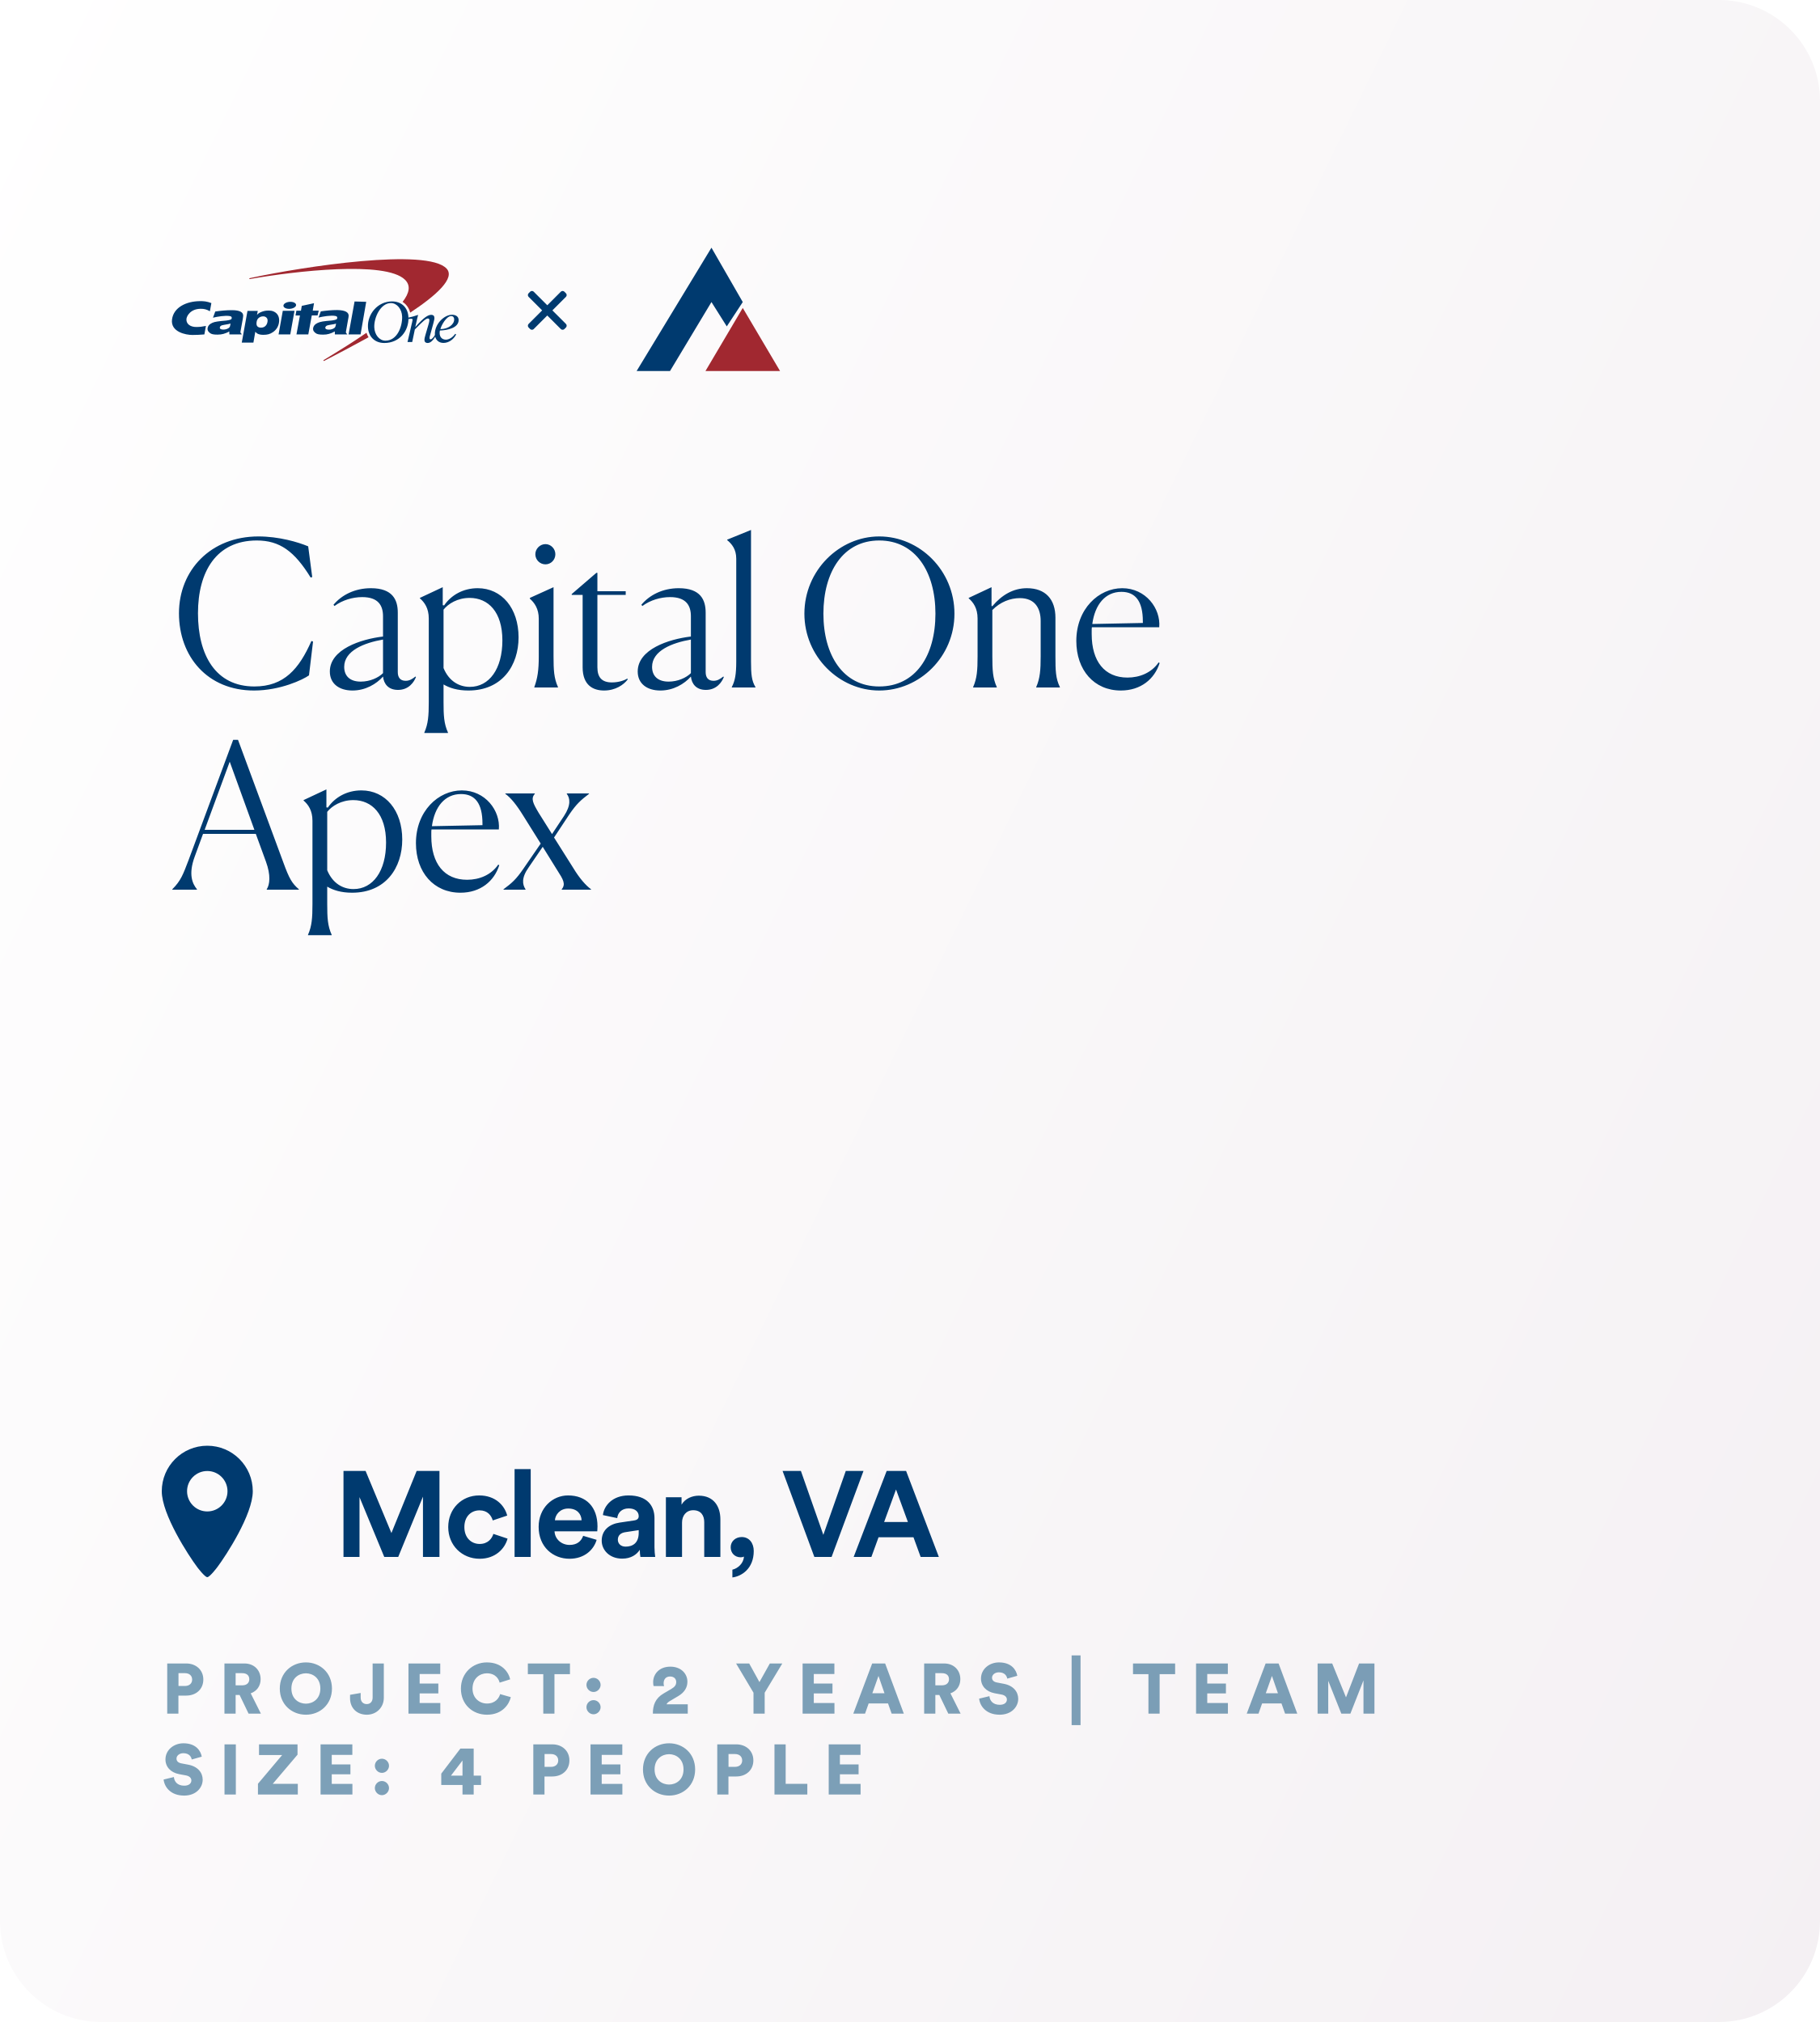
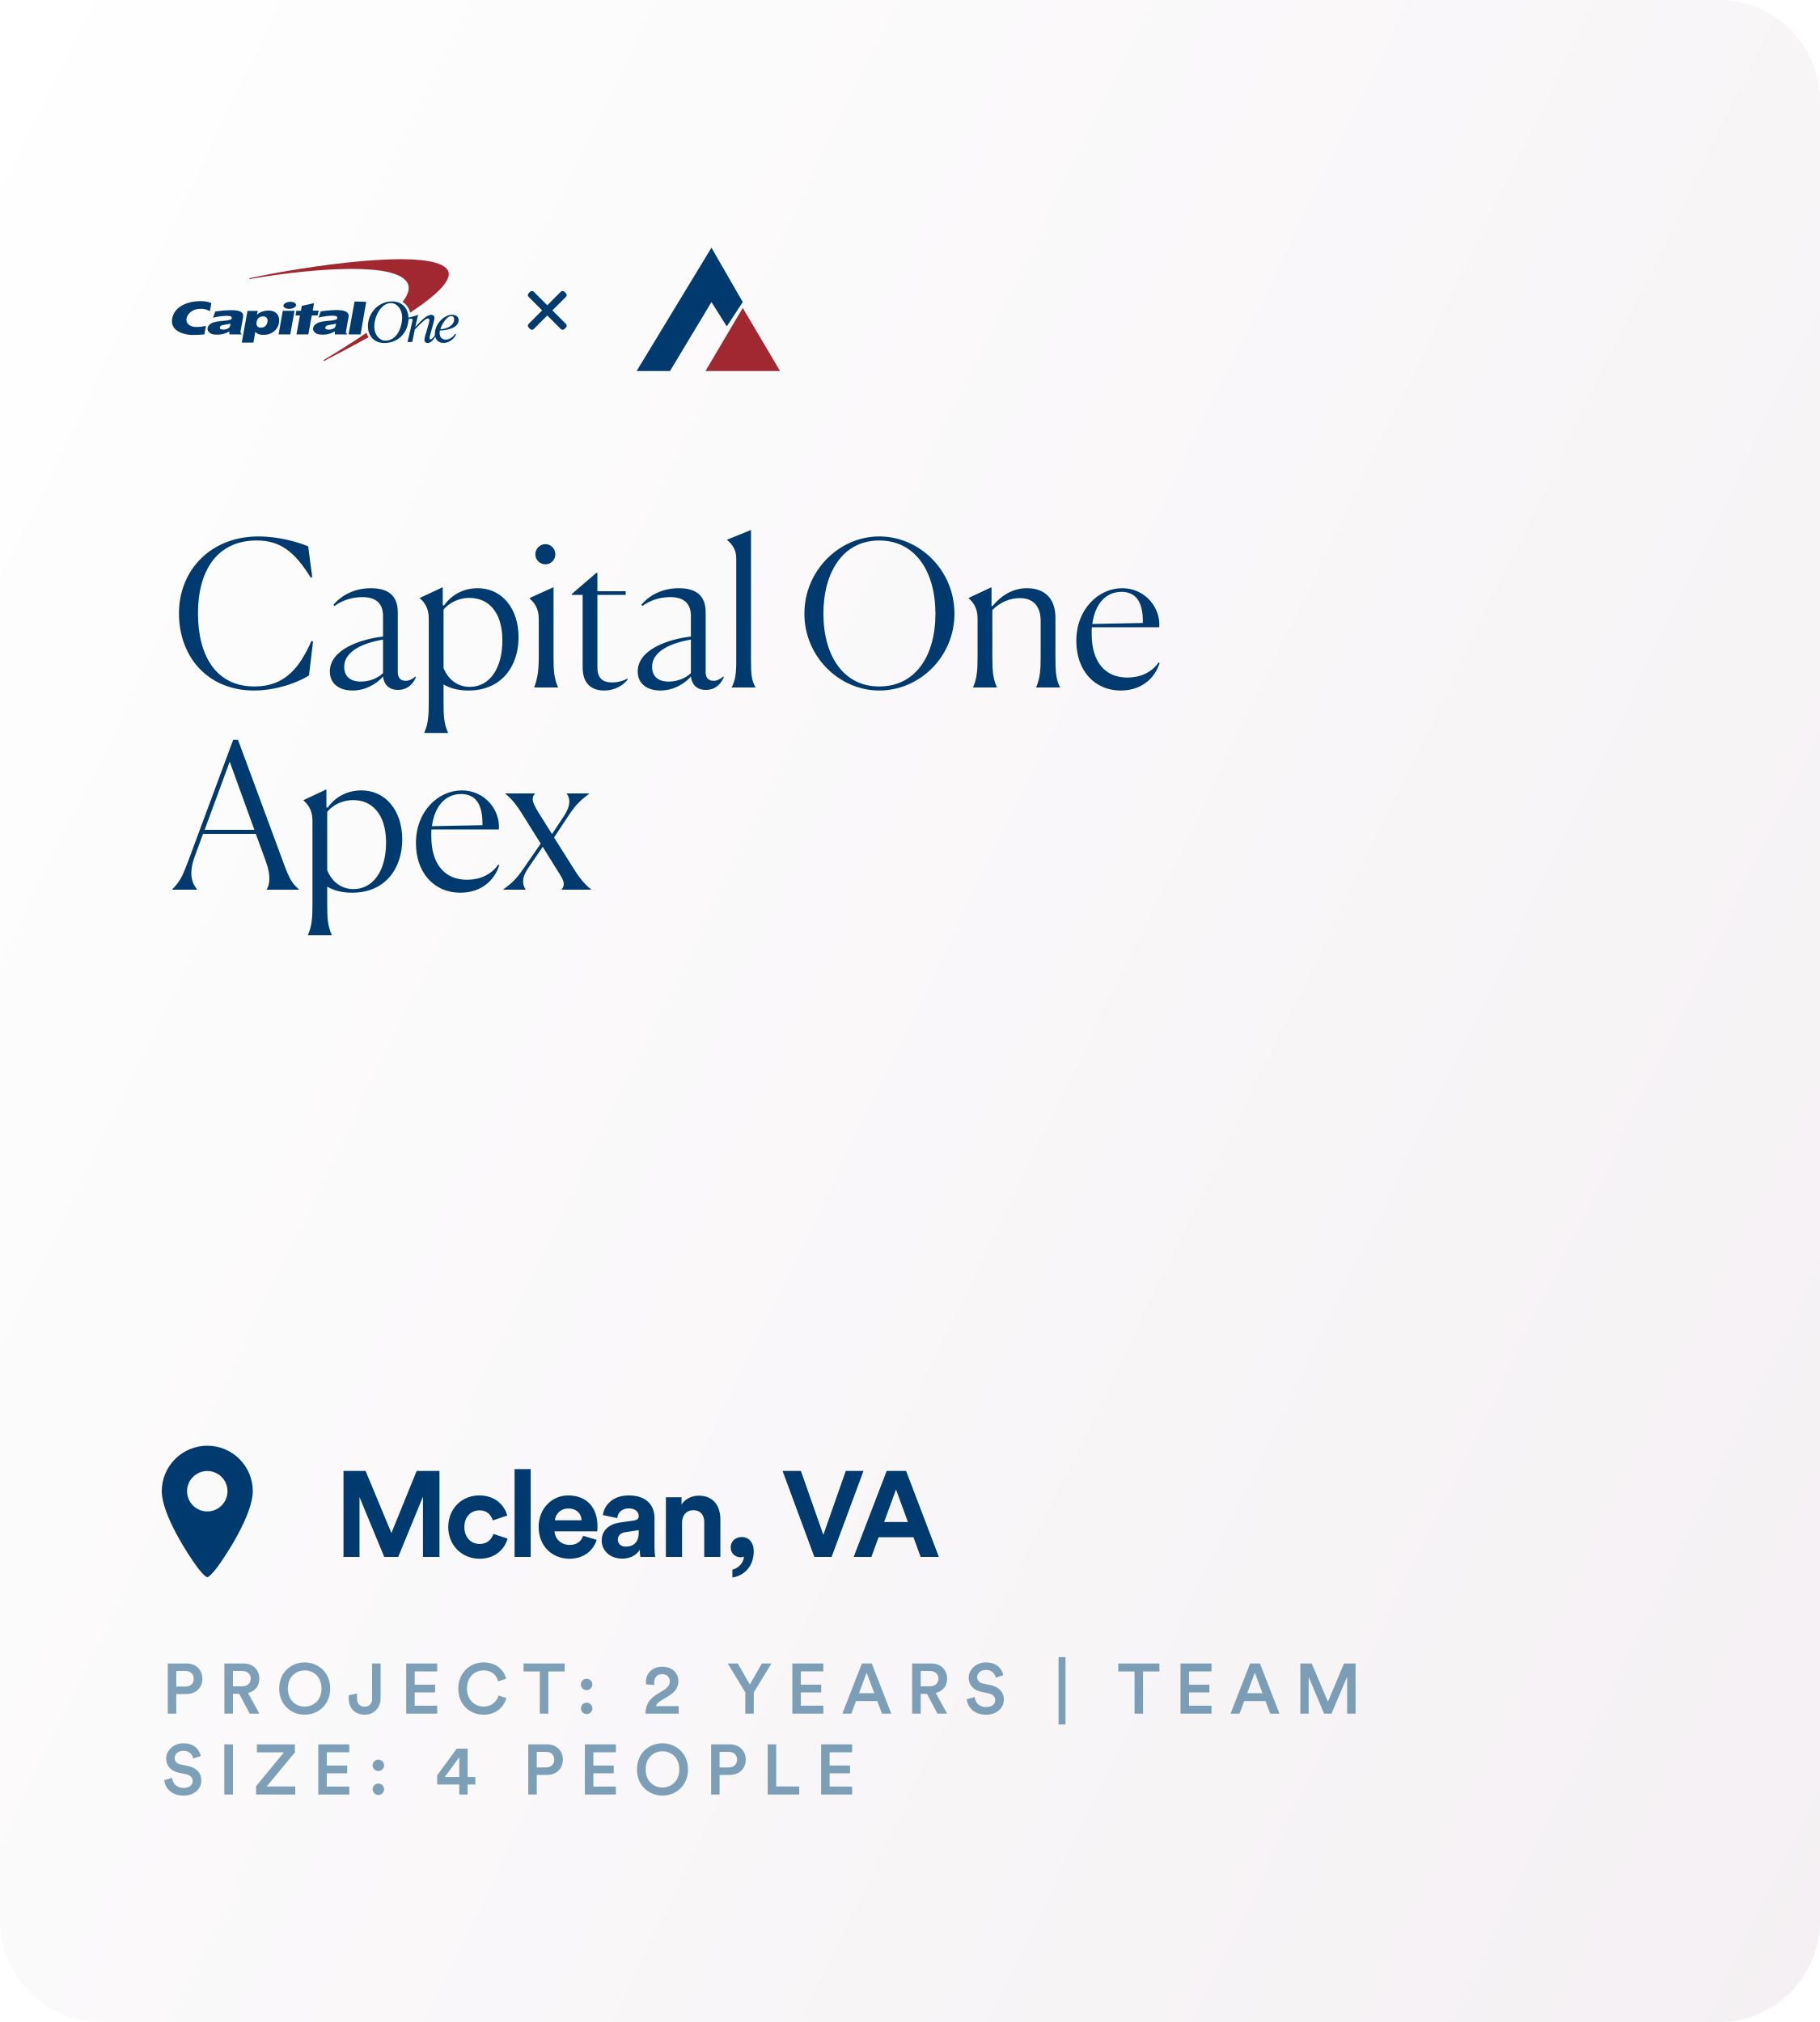
<svg xmlns="http://www.w3.org/2000/svg" width="360" height="400" viewBox="0 0 360 400" fill="none">
  <rect width="360" height="400" rx="20" fill="url(#paint0_linear)" />
-   <path d="M35.304 333.526V330.992H36.592C37.432 330.992 38.006 331.468 38.006 332.266C38.006 333.036 37.432 333.526 36.592 333.526H35.304ZM36.816 335.43C38.832 335.43 40.218 334.128 40.218 332.252C40.218 330.404 38.832 329.074 36.816 329.074H33.078V339H35.29V335.43H36.816ZM49.17 339H51.606L49.59 334.982C50.808 334.548 51.55 333.526 51.55 332.182C51.55 330.418 50.29 329.074 48.33 329.074H44.396V339H46.608V335.304H47.392L49.17 339ZM46.608 333.4V330.992H47.91C48.82 330.992 49.31 331.454 49.31 332.196C49.31 332.896 48.82 333.4 47.91 333.4H46.608ZM57.64 334.03C57.64 331.958 59.124 331.02 60.51 331.02C61.882 331.02 63.366 331.958 63.366 334.03C63.366 336.102 61.882 337.026 60.51 337.026C59.124 337.026 57.64 336.102 57.64 334.03ZM55.344 334.044C55.344 337.18 57.71 339.21 60.51 339.21C63.296 339.21 65.662 337.18 65.662 334.044C65.662 330.894 63.296 328.864 60.51 328.864C57.71 328.864 55.344 330.894 55.344 334.044ZM69.24 335.934C69.24 337.908 70.599 339.21 72.558 339.21C74.532 339.21 75.918 337.698 75.918 335.892V329.074H73.707V335.836C73.707 336.578 73.272 337.11 72.544 337.11C71.9 337.11 71.341 336.704 71.341 335.822V334.912L69.24 335.276V335.934ZM87.096 339V336.9H83.008V334.996H86.704V333.05H83.008V331.16H87.082V329.074H80.796V339H87.096ZM96.322 339.21C99.402 339.21 100.718 337.11 101.04 335.738L98.926 335.136C98.73 335.85 98.044 336.998 96.322 336.998C94.838 336.998 93.466 335.92 93.466 334.058C93.466 331.972 94.964 331.02 96.294 331.02C98.044 331.02 98.674 332.182 98.828 332.868L100.914 332.21C100.592 330.782 99.276 328.864 96.294 328.864C93.522 328.864 91.17 330.964 91.17 334.058C91.17 337.152 93.466 339.21 96.322 339.21ZM112.74 331.188V329.074H104.41V331.188H107.462V339H109.674V331.188H112.74ZM116.001 337.726C116.001 338.468 116.631 339.126 117.401 339.126C118.157 339.126 118.801 338.468 118.801 337.726C118.801 336.956 118.157 336.326 117.401 336.326C116.631 336.326 116.001 336.956 116.001 337.726ZM116.001 333.316C116.001 334.058 116.631 334.716 117.401 334.716C118.157 334.716 118.801 334.058 118.801 333.316C118.801 332.546 118.157 331.916 117.401 331.916C116.631 331.916 116.001 332.546 116.001 333.316ZM131.35 333.554C131.294 333.372 131.266 333.176 131.266 332.994C131.266 332.238 131.686 331.65 132.54 331.65C133.352 331.65 133.758 332.154 133.758 332.728C133.758 333.33 133.478 333.708 132.764 334.128L131.28 334.996C129.614 335.962 129.138 337.334 129.138 339H136.04V337.152H131.84C131.966 336.886 132.19 336.704 132.456 336.536L134.178 335.514C135.34 334.828 135.97 333.862 135.97 332.686C135.97 331.062 134.682 329.704 132.596 329.704C130.412 329.704 129.194 331.16 129.194 332.784C129.194 333.064 129.236 333.428 129.278 333.54L131.35 333.554ZM149.044 334.856V339H151.256V334.856L154.742 329.074H152.278L150.22 332.756L148.19 329.074H145.6L149.044 334.856ZM165.058 339V336.9H160.97V334.996H164.666V333.05H160.97V331.16H165.044V329.074H158.758V339H165.058ZM176.37 339H178.778L175.082 329.074H172.52L168.782 339H171.106L171.82 336.984H175.656L176.37 339ZM173.766 331.538L174.956 334.968H172.548L173.766 331.538ZM187.575 339H190.011L187.995 334.982C189.213 334.548 189.955 333.526 189.955 332.182C189.955 330.418 188.695 329.074 186.735 329.074H182.801V339H185.013V335.304H185.797L187.575 339ZM185.013 333.4V330.992H186.315C187.225 330.992 187.715 331.454 187.715 332.196C187.715 332.896 187.225 333.4 186.315 333.4H185.013ZM201.224 331.51C201.014 330.348 200.076 328.864 197.598 328.864C195.694 328.864 194.042 330.18 194.042 332.056C194.042 333.526 195.064 334.646 196.744 334.968L198.102 335.22C198.76 335.346 199.166 335.71 199.166 336.214C199.166 336.83 198.634 337.25 197.766 337.25C196.408 337.25 195.792 336.452 195.708 335.542L193.678 336.032C193.818 337.432 194.994 339.21 197.738 339.21C200.104 339.21 201.406 337.628 201.406 336.074C201.406 334.66 200.426 333.442 198.536 333.092L197.206 332.84C196.52 332.714 196.226 332.364 196.226 331.888C196.226 331.342 196.758 330.824 197.584 330.824C198.788 330.824 199.166 331.608 199.236 332.07L201.224 331.51ZM213.733 341.268V327.478H211.969V341.268H213.733ZM232.442 331.188V329.074H224.112V331.188H227.164V339H229.376V331.188H232.442ZM242.884 339V336.9H238.796V334.996H242.492V333.05H238.796V331.16H242.87V329.074H236.584V339H242.884ZM254.196 339H256.604L252.908 329.074H250.346L246.608 339H248.932L249.646 336.984H253.482L254.196 339ZM251.592 331.538L252.782 334.968H250.374L251.592 331.538ZM271.869 339V329.074H268.831L266.241 335.78L263.511 329.074H260.627V339H262.727V332.504L265.317 339H267.109L269.699 332.42V339H271.869ZM39.91 347.51C39.7 346.348 38.762 344.864 36.284 344.864C34.38 344.864 32.728 346.18 32.728 348.056C32.728 349.526 33.75 350.646 35.43 350.968L36.788 351.22C37.446 351.346 37.852 351.71 37.852 352.214C37.852 352.83 37.32 353.25 36.452 353.25C35.094 353.25 34.478 352.452 34.394 351.542L32.364 352.032C32.504 353.432 33.68 355.21 36.424 355.21C38.79 355.21 40.092 353.628 40.092 352.074C40.092 350.66 39.112 349.442 37.222 349.092L35.892 348.84C35.206 348.714 34.912 348.364 34.912 347.888C34.912 347.342 35.444 346.824 36.27 346.824C37.474 346.824 37.852 347.608 37.922 348.07L39.91 347.51ZM46.649 355V345.074H44.409V355H46.649ZM58.906 355V352.886H53.95L58.85 347.118V345.074H51.234V347.188H55.812L51.024 352.872V355H58.906ZM69.708 355V352.9H65.62V350.996H69.316V349.05H65.62V347.16H69.694V345.074H63.408V355H69.708ZM74.146 353.726C74.146 354.468 74.776 355.126 75.546 355.126C76.302 355.126 76.946 354.468 76.946 353.726C76.946 352.956 76.302 352.326 75.546 352.326C74.776 352.326 74.146 352.956 74.146 353.726ZM74.146 349.316C74.146 350.058 74.776 350.716 75.546 350.716C76.302 350.716 76.946 350.058 76.946 349.316C76.946 348.546 76.302 347.916 75.546 347.916C74.776 347.916 74.146 348.546 74.146 349.316ZM87.283 353.11H91.483V355H93.695V353.11H95.151V351.262H93.695V345.914H91.063L87.283 350.87V353.11ZM91.483 351.262H89.201L91.483 348.266V351.262ZM107.716 349.526V346.992H109.004C109.844 346.992 110.418 347.468 110.418 348.266C110.418 349.036 109.844 349.526 109.004 349.526H107.716ZM109.228 351.43C111.244 351.43 112.63 350.128 112.63 348.252C112.63 346.404 111.244 345.074 109.228 345.074H105.49V355H107.702V351.43H109.228ZM123.107 355V352.9H119.019V350.996H122.715V349.05H119.019V347.16H123.093V345.074H116.807V355H123.107ZM129.478 350.03C129.478 347.958 130.962 347.02 132.348 347.02C133.72 347.02 135.204 347.958 135.204 350.03C135.204 352.102 133.72 353.026 132.348 353.026C130.962 353.026 129.478 352.102 129.478 350.03ZM127.182 350.044C127.182 353.18 129.548 355.21 132.348 355.21C135.134 355.21 137.5 353.18 137.5 350.044C137.5 346.894 135.134 344.864 132.348 344.864C129.548 344.864 127.182 346.894 127.182 350.044ZM144.102 349.526V346.992H145.39C146.23 346.992 146.804 347.468 146.804 348.266C146.804 349.036 146.23 349.526 145.39 349.526H144.102ZM145.614 351.43C147.63 351.43 149.016 350.128 149.016 348.252C149.016 346.404 147.63 345.074 145.614 345.074H141.876V355H144.088V351.43H145.614ZM159.69 355V352.886H155.406V345.074H153.194V355H159.69ZM170.223 355V352.9H166.135V350.996H169.831V349.05H166.135V347.16H170.209V345.074H163.923V355H170.223Z" fill="#004977" fill-opacity="0.5" />
+   <path d="M34.87 333.638V330.558H36.62C37.684 330.558 38.328 331.16 38.328 332.112C38.328 333.05 37.684 333.638 36.62 333.638H34.87ZM36.872 335.122C38.776 335.122 40.036 333.848 40.036 332.098C40.036 330.362 38.776 329.074 36.872 329.074H33.19V339H34.87V335.122H36.872ZM49.397 339H51.3L49.06 334.912C50.447 334.576 51.3 333.498 51.3 332.084C51.3 330.404 50.111 329.074 48.193 329.074H44.385V339H46.078V335.08H47.31L49.397 339ZM46.078 333.596V330.558H47.885C48.92 330.558 49.593 331.16 49.593 332.084C49.593 332.994 48.92 333.596 47.885 333.596H46.078ZM56.945 334.03C56.945 331.636 58.597 330.446 60.263 330.446C61.943 330.446 63.595 331.636 63.595 334.03C63.595 336.424 61.943 337.614 60.263 337.614C58.597 337.614 56.945 336.424 56.945 334.03ZM55.223 334.03C55.223 337.292 57.659 339.21 60.263 339.21C62.867 339.21 65.317 337.292 65.317 334.03C65.317 330.782 62.867 328.864 60.263 328.864C57.659 328.864 55.223 330.782 55.223 334.03ZM68.981 336.004C68.981 337.936 70.213 339.21 72.159 339.21C74.049 339.21 75.281 337.74 75.281 335.976V329.074H73.601V336.018C73.601 337.026 73.041 337.628 72.145 337.628C71.277 337.628 70.619 337.11 70.619 335.948V335.024L68.981 335.36V336.004ZM86.479 339V337.432H82.027V334.8H86.059V333.274H82.027V330.642H86.479V329.074H80.347V339H86.479ZM95.665 339.21C98.198 339.21 99.71 337.6 100.158 335.92L98.618 335.416C98.282 336.536 97.331 337.6 95.665 337.6C93.971 337.6 92.374 336.368 92.374 334.044C92.374 331.636 94.013 330.446 95.65 330.446C97.317 330.446 98.24 331.412 98.534 332.616L100.116 332.084C99.668 330.348 98.171 328.864 95.65 328.864C93.075 328.864 90.653 330.81 90.653 334.044C90.653 337.278 92.99 339.21 95.665 339.21ZM111.694 330.656V329.074H103.56V330.656H106.78V339H108.46V330.656H111.694ZM114.91 337.964C114.91 338.58 115.414 339.084 116.044 339.084C116.66 339.084 117.178 338.58 117.178 337.964C117.178 337.334 116.66 336.83 116.044 336.83C115.414 336.83 114.91 337.334 114.91 337.964ZM114.896 333.232C114.896 333.848 115.4 334.352 116.03 334.352C116.646 334.352 117.164 333.848 117.164 333.232C117.164 332.602 116.646 332.098 116.03 332.098C115.4 332.098 114.896 332.602 114.896 333.232ZM129.426 333.33C129.412 333.176 129.384 333.008 129.384 332.868C129.384 331.93 129.902 331.188 130.966 331.188C131.988 331.188 132.492 331.86 132.492 332.602C132.492 333.26 132.142 333.806 131.33 334.31L129.832 335.248C128.25 336.228 127.704 337.446 127.676 339H134.242V337.516H129.748C129.874 337.068 130.238 336.746 130.672 336.48L132.436 335.388C133.528 334.716 134.186 333.75 134.186 332.574C134.186 331.02 132.996 329.718 130.994 329.718C128.936 329.718 127.76 331.132 127.76 332.7C127.76 332.882 127.788 333.092 127.802 333.218L129.426 333.33ZM147.418 334.8V339H149.098V334.8L152.598 329.074H150.708L148.314 333.232L145.934 329.074H143.946L147.418 334.8ZM162.856 339V337.432H158.404V334.8H162.436V333.274H158.404V330.642H162.856V329.074H156.724V339H162.856ZM174.462 339H176.296L172.432 329.074H170.486L166.622 339H168.4L169.324 336.508H173.524L174.462 339ZM171.424 330.894L172.936 334.954H169.912L171.424 330.894ZM185.437 339H187.341L185.101 334.912C186.487 334.576 187.341 333.498 187.341 332.084C187.341 330.404 186.151 329.074 184.233 329.074H180.425V339H182.119V335.08H183.351L185.437 339ZM182.119 333.596V330.558H183.925C184.961 330.558 185.633 331.16 185.633 332.084C185.633 332.994 184.961 333.596 183.925 333.596H182.119ZM198.458 331.398C198.234 330.292 197.324 328.864 194.986 328.864C193.138 328.864 191.612 330.236 191.612 331.902C191.612 333.386 192.62 334.38 194.132 334.688L195.532 334.982C196.386 335.164 196.862 335.682 196.862 336.326C196.862 337.096 196.246 337.698 195.056 337.698C193.628 337.698 192.886 336.746 192.788 335.71L191.22 336.158C191.374 337.586 192.536 339.21 195.056 339.21C197.324 339.21 198.57 337.74 198.57 336.2C198.57 334.8 197.632 333.694 195.882 333.344L194.454 333.05C193.684 332.882 193.292 332.406 193.292 331.776C193.292 331.02 193.992 330.348 195 330.348C196.33 330.348 196.848 331.258 196.946 331.874L198.458 331.398ZM210.76 341.142V327.814H209.388V341.142H210.76ZM229.332 330.656V329.074H221.198V330.656H224.418V339H226.098V330.656H229.332ZM239.642 339V337.432H235.19V334.8H239.222V333.274H235.19V330.642H239.642V329.074H233.51V339H239.642ZM251.249 339H253.083L249.219 329.074H247.273L243.409 339H245.187L246.111 336.508H250.311L251.249 339ZM248.211 330.894L249.723 334.954H246.699L248.211 330.894ZM268.132 339V329.074H265.85L262.672 336.648L259.452 329.074H257.212V339H258.85V331.72L261.916 339H263.372L266.466 331.692V339H268.132ZM39.714 347.398C39.49 346.292 38.58 344.864 36.242 344.864C34.394 344.864 32.868 346.236 32.868 347.902C32.868 349.386 33.876 350.38 35.388 350.688L36.788 350.982C37.642 351.164 38.118 351.682 38.118 352.326C38.118 353.096 37.502 353.698 36.312 353.698C34.884 353.698 34.142 352.746 34.044 351.71L32.476 352.158C32.63 353.586 33.792 355.21 36.312 355.21C38.58 355.21 39.826 353.74 39.826 352.2C39.826 350.8 38.888 349.694 37.138 349.344L35.71 349.05C34.94 348.882 34.548 348.406 34.548 347.776C34.548 347.02 35.248 346.348 36.256 346.348C37.586 346.348 38.104 347.258 38.202 347.874L39.714 347.398ZM46.079 355V345.074H44.371V355H46.079ZM58.399 355V353.404H52.757L58.329 346.67V345.074H50.811V346.656H56.159L50.657 353.348V355H58.399ZM69.091 355V353.432H64.639V350.8H68.671V349.274H64.639V346.642H69.091V345.074H62.959V355H69.091ZM73.712 353.964C73.712 354.58 74.216 355.084 74.846 355.084C75.462 355.084 75.98 354.58 75.98 353.964C75.98 353.334 75.462 352.83 74.846 352.83C74.216 352.83 73.712 353.334 73.712 353.964ZM73.698 349.232C73.698 349.848 74.202 350.352 74.832 350.352C75.448 350.352 75.966 349.848 75.966 349.232C75.966 348.602 75.448 348.098 74.832 348.098C74.202 348.098 73.698 348.602 73.698 349.232ZM86.477 353.012H90.845V355H92.497V353.012H94.023V351.528H92.497V345.928H90.341L86.477 351.192V353.012ZM90.845 351.528H87.989L90.845 347.622V351.528ZM106.174 349.638V346.558H107.924C108.988 346.558 109.632 347.16 109.632 348.112C109.632 349.05 108.988 349.638 107.924 349.638H106.174ZM108.176 351.122C110.08 351.122 111.34 349.848 111.34 348.098C111.34 346.362 110.08 345.074 108.176 345.074H104.494V355H106.174V351.122H108.176ZM121.821 355V353.432H117.369V350.8H121.401V349.274H117.369V346.642H121.821V345.074H115.689V355H121.821ZM127.716 350.03C127.716 347.636 129.368 346.446 131.034 346.446C132.714 346.446 134.366 347.636 134.366 350.03C134.366 352.424 132.714 353.614 131.034 353.614C129.368 353.614 127.716 352.424 127.716 350.03ZM125.994 350.03C125.994 353.292 128.43 355.21 131.034 355.21C133.638 355.21 136.088 353.292 136.088 350.03C136.088 346.782 133.638 344.864 131.034 344.864C128.43 344.864 125.994 346.782 125.994 350.03ZM142.342 349.638V346.558H144.092C145.156 346.558 145.8 347.16 145.8 348.112C145.8 349.05 145.156 349.638 144.092 349.638H142.342ZM144.344 351.122C146.248 351.122 147.508 349.848 147.508 348.098C147.508 346.362 146.248 345.074 144.344 345.074H140.662V355H142.342V351.122H144.344ZM158.086 355V353.404H153.536V345.074H151.856V355H158.086ZM168.554 355V353.432H164.102V350.8H168.134V349.274H164.102V346.642H168.554V345.074H162.422V355H168.554Z" fill="#004977" fill-opacity="0.5" />
  <path d="M86.928 308V290.984H82.416L77.424 303.272L72.312 290.984H67.944V308H71.112V296.168L76.008 308H78.768L83.664 296.072V308H86.928ZM94.853 298.784C96.437 298.784 97.181 299.792 97.469 300.776L100.325 299.816C99.821 297.824 97.997 295.832 94.781 295.832C91.349 295.832 88.661 298.448 88.661 302.096C88.661 305.72 91.397 308.36 94.877 308.36C98.021 308.36 99.869 306.344 100.397 304.376L97.589 303.44C97.325 304.352 96.509 305.432 94.877 305.432C93.245 305.432 91.853 304.232 91.853 302.096C91.853 299.96 93.221 298.784 94.853 298.784ZM104.976 308V290.624H101.784V308H104.976ZM109.761 300.752C109.833 299.672 110.745 298.424 112.401 298.424C114.225 298.424 114.993 299.576 115.041 300.752H109.761ZM115.353 303.824C114.969 304.88 114.153 305.624 112.665 305.624C111.081 305.624 109.761 304.496 109.689 302.936H118.137C118.137 302.888 118.185 302.408 118.185 301.952C118.185 298.16 116.001 295.832 112.353 295.832C109.329 295.832 106.545 298.28 106.545 302.048C106.545 306.032 109.401 308.36 112.641 308.36C115.545 308.36 117.417 306.656 118.017 304.616L115.353 303.824ZM119.019 304.784C119.019 306.632 120.555 308.336 123.075 308.336C124.827 308.336 125.955 307.52 126.555 306.584C126.555 307.04 126.603 307.688 126.675 308H129.603C129.531 307.592 129.459 306.752 129.459 306.128V300.32C129.459 297.944 128.067 295.832 124.323 295.832C121.155 295.832 119.451 297.872 119.259 299.72L122.091 300.32C122.187 299.288 122.955 298.4 124.347 298.4C125.691 298.4 126.339 299.096 126.339 299.936C126.339 300.344 126.123 300.68 125.451 300.776L122.547 301.208C120.579 301.496 119.019 302.672 119.019 304.784ZM123.747 305.96C122.715 305.96 122.211 305.288 122.211 304.592C122.211 303.68 122.859 303.224 123.675 303.104L126.339 302.696V303.224C126.339 305.312 125.091 305.96 123.747 305.96ZM134.908 301.208C134.908 299.84 135.724 298.76 137.116 298.76C138.652 298.76 139.3 299.792 139.3 301.112V308H142.492V300.56C142.492 297.968 141.148 295.88 138.22 295.88C136.948 295.88 135.532 296.432 134.812 297.656V296.192H131.716V308H134.908V301.208ZM144.532 306.08C144.532 307.232 145.348 308.072 146.524 308.072C146.788 308.072 147.052 308 147.148 307.928C147.1 309.248 145.948 310.28 144.868 310.52V312.056C146.644 311.84 149.092 310.352 149.092 306.824C149.092 305.264 148.204 304.064 146.716 304.064C145.468 304.064 144.532 304.928 144.532 306.08ZM162.858 303.632L158.418 290.984H154.794L161.082 308H164.49L170.802 290.984H167.298L162.858 303.632ZM182.106 308H185.706L179.226 290.984H175.386L168.858 308H172.362L173.778 304.112H180.69L182.106 308ZM177.234 294.656L179.586 301.088H174.882L177.234 294.656Z" fill="#003A6F" />
  <path fill-rule="evenodd" clip-rule="evenodd" d="M50 295C50 299.6 44.73 307.69 43 310C43 310 41.5 312 41 312C40.5 312 39 310 39 310C37.27 307.69 32 299.6 32 295C32 290.029 36.029 286 41 286C45.971 286 50 290.029 50 295ZM41 291C38.791 291 37 292.791 37 295C37 297.209 38.791 299 41 299C43.209 299 45 297.209 45 295C45 292.791 43.209 291 41 291Z" fill="#003A6F" />
-   <path fill-rule="evenodd" clip-rule="evenodd" d="M72.489 65.829C70.068 67.524 67.207 69.298 64.134 71.164L64.014 71.23C63.974 71.256 63.961 71.308 63.988 71.361C64.014 71.4 64.068 71.414 64.121 71.387L64.227 71.335C66.835 69.995 69.842 68.391 72.849 66.749C72.862 66.736 72.875 66.736 72.902 66.723C72.729 66.447 72.582 66.144 72.489 65.829V65.829ZM88.348 53.149C84.543 48.997 60.05 52.729 49.632 54.976L49.393 55.028C49.34 55.041 49.313 55.081 49.313 55.133C49.326 55.186 49.366 55.212 49.419 55.212L49.659 55.16C58.28 53.648 76.228 51.546 80.1 55.33C81.284 56.487 80.991 57.971 79.634 59.719C80.366 60.192 80.898 60.928 81.137 61.848C86.459 58.339 90.038 55.002 88.348 53.149Z" fill="#A12830" />
-   <path fill-rule="evenodd" clip-rule="evenodd" d="M74.033 64.738C74.086 66.197 75.017 67.392 76.241 67.392C78.61 67.392 79.607 64.528 79.541 62.609C79.488 61.151 78.53 59.955 77.319 59.955C75.27 59.955 73.966 62.806 74.033 64.738V64.738ZM72.782 64.659C72.689 62.163 74.671 59.627 77.545 59.627C79.461 59.627 80.725 60.888 80.791 62.82C80.885 65.448 79.035 67.852 76.028 67.852C74.113 67.852 72.849 66.591 72.782 64.659ZM45.601 64.002C45.495 64.042 45.362 64.081 45.202 64.107C45.042 64.147 44.736 64.199 44.311 64.265C44.018 64.318 43.805 64.37 43.685 64.462C43.566 64.541 43.499 64.646 43.486 64.764C43.459 64.896 43.499 65.001 43.619 65.08C43.739 65.159 43.925 65.198 44.191 65.198C44.391 65.198 44.59 65.172 44.79 65.106C44.989 65.04 45.149 64.961 45.282 64.856C45.375 64.778 45.441 64.672 45.495 64.554C45.508 64.462 45.548 64.278 45.601 64.002V64.002ZM48.102 62.465C48.089 62.688 48.049 62.898 47.996 63.24L47.57 65.579C47.53 65.789 47.61 65.947 47.81 66.065L47.796 66.157H45.375L45.348 65.566C45.002 65.776 44.577 65.947 44.191 66.052C43.805 66.144 43.499 66.197 43.033 66.197C42.248 66.197 41.809 66.118 41.503 65.855C41.184 65.579 41.038 65.395 41.051 65.014C41.064 64.791 41.171 64.515 41.344 64.318C41.517 64.121 41.743 63.989 41.982 63.871C42.235 63.752 42.528 63.674 42.954 63.608C43.379 63.542 43.978 63.477 44.776 63.411C45.189 63.371 45.455 63.279 45.575 63.24C45.748 63.174 45.801 63.109 45.827 62.977C45.867 62.741 45.801 62.596 45.468 62.531C44.603 62.36 42.967 62.636 42.129 62.846L42.581 61.624C43.685 61.466 44.736 61.361 45.827 61.361C47.557 61.348 48.116 61.834 48.102 62.465V62.465ZM55.101 66.157L55.939 61.479H58.254L57.416 66.157H55.101ZM56.072 60.402C56.138 60.021 56.75 59.706 57.442 59.706C58.134 59.706 58.626 60.021 58.56 60.402C58.493 60.783 57.868 61.098 57.189 61.098C56.498 61.098 55.992 60.783 56.072 60.402ZM66.476 64.015C66.37 64.055 66.236 64.094 66.077 64.121C65.917 64.16 65.611 64.212 65.172 64.278C64.879 64.331 64.666 64.383 64.547 64.475C64.44 64.554 64.374 64.659 64.347 64.778C64.321 64.909 64.374 65.014 64.48 65.093C64.6 65.172 64.786 65.211 65.066 65.211C65.265 65.211 65.465 65.185 65.664 65.119C65.864 65.053 66.023 64.975 66.157 64.869C66.25 64.791 66.316 64.686 66.356 64.567C66.383 64.475 66.423 64.291 66.476 64.015ZM68.964 62.478C68.951 62.701 68.911 62.912 68.844 63.253L68.432 65.592C68.392 65.802 68.472 65.96 68.671 66.078L68.658 66.157H66.236L66.223 65.566C65.864 65.776 65.438 65.947 65.066 66.052C64.68 66.157 64.374 66.197 63.908 66.197C63.123 66.197 62.684 66.118 62.378 65.855C62.059 65.579 61.913 65.395 61.926 65.014C61.939 64.791 62.045 64.515 62.218 64.318C62.391 64.121 62.618 63.989 62.857 63.871C63.11 63.752 63.403 63.674 63.828 63.595C64.254 63.529 64.853 63.464 65.651 63.398C66.064 63.358 66.316 63.266 66.436 63.227C66.609 63.161 66.675 63.096 66.702 62.951C66.742 62.715 66.662 62.57 66.343 62.504C65.465 62.333 63.842 62.609 63.003 62.82L63.456 61.598C64.573 61.44 65.598 61.335 66.702 61.335C68.418 61.361 68.977 61.847 68.964 62.478V62.478ZM40.732 64.475C39.973 64.62 39.561 64.686 38.816 64.686C37.712 64.686 36.834 64.147 36.873 63.148C36.913 62.491 37.698 61.085 39.721 61.085C40.359 61.085 40.852 61.19 41.517 61.571L41.809 59.955C40.905 59.614 40.306 59.561 39.521 59.574C36.873 59.6 34.332 60.783 34.026 63.201C33.707 65.658 36.74 66.275 38.084 66.262C38.856 66.262 39.667 66.223 40.426 66.157L40.732 64.475ZM59.531 61.453L59.691 60.507L62.112 59.981L61.859 61.453H63.043L62.817 62.399H61.673L60.981 66.157C60.981 66.157 58.653 66.144 58.64 66.157L59.331 62.412H58.453L58.626 61.466H59.531V61.453ZM71.319 66.157H68.951L70.135 59.64L72.436 59.706L71.319 66.157ZM52.041 62.583C51.735 62.583 51.468 62.675 51.216 62.859C50.976 63.043 50.816 63.306 50.763 63.661C50.697 64.068 50.737 64.357 50.896 64.541C51.056 64.725 51.295 64.817 51.615 64.817C51.828 64.817 52.041 64.778 52.2 64.699C52.4 64.594 52.533 64.488 52.653 64.318C52.786 64.134 52.865 63.937 52.905 63.7C52.972 63.332 52.919 63.056 52.746 62.872C52.573 62.675 52.347 62.583 52.041 62.583V62.583ZM47.823 67.773L48.954 61.506H50.989L50.83 62.307C51.003 62.071 51.282 61.873 51.681 61.716C52.067 61.558 52.52 61.44 52.998 61.44C53.531 61.44 53.85 61.466 54.249 61.676C54.648 61.887 54.914 62.176 55.074 62.57C55.22 62.951 55.26 63.371 55.18 63.844C55.047 64.62 54.661 65.224 54.036 65.671C53.411 66.118 52.852 66.236 52.067 66.236C51.788 66.236 51.548 66.21 51.349 66.157C51.163 66.105 51.003 66.052 50.883 65.973C50.777 65.894 50.657 65.802 50.497 65.632L50.125 67.773H47.823V67.773ZM89.838 63.161C89.825 62.78 89.639 62.531 89.24 62.531C88.295 62.531 87.284 64.37 87.111 65.106C88.654 65.106 89.865 64.186 89.838 63.161V63.161ZM90.038 66.039L90.224 66.157C89.759 67.09 88.814 67.839 87.71 67.839C86.805 67.839 86.06 67.248 86.02 66.131C85.954 64.134 87.843 62.268 89.4 62.268C90.065 62.268 90.69 62.557 90.717 63.266C90.77 64.856 88.508 65.343 87.018 65.382C86.965 65.553 86.951 65.71 86.965 65.973C86.991 66.63 87.391 67.195 88.229 67.195C88.947 67.169 89.666 66.604 90.038 66.039Z" fill="#003A6F" />
-   <path fill-rule="evenodd" clip-rule="evenodd" d="M80.752 63.109C80.912 63.083 81.178 63.056 81.284 63.056C81.457 63.056 81.617 63.083 81.617 63.254C81.617 63.359 81.444 64.068 81.404 64.226L81.044 65.803C80.898 66.447 80.739 67.117 80.606 67.656H81.537L82.056 65.172C83.652 63.543 84.264 63.004 84.637 63.004C84.81 63.004 84.916 63.096 84.929 63.293C84.943 63.582 84.757 64.239 84.69 64.423L84.158 66.236C84.038 66.644 83.945 67.012 83.958 67.274C83.972 67.669 84.224 67.853 84.584 67.853C85.262 67.853 85.754 67.156 86.18 66.473L86.06 66.249C85.887 66.525 85.488 67.13 85.169 67.13C85.062 67.13 84.969 67.064 84.969 66.893C84.956 66.683 85.049 66.368 85.116 66.157L85.701 64.029C85.861 63.438 85.941 63.07 85.927 62.859C85.914 62.465 85.674 62.281 85.315 62.281C84.703 62.281 83.892 62.715 82.175 64.673H82.149L82.362 63.727C82.481 63.201 82.588 62.662 82.708 62.294C82.109 62.505 81.271 62.741 80.739 62.846L80.752 63.109V63.109Z" fill="#003A6F" />
-   <path fill-rule="evenodd" clip-rule="evenodd" d="M105.219 58.078L108.252 61.111L111.284 58.078L111.574 58.369L108.542 61.401L111.574 64.433L111.284 64.724L108.252 61.691L105.219 64.724L104.929 64.433L107.961 61.401L104.929 58.369L105.219 58.078Z" fill="#003A6F" stroke="#003A6F" stroke-width="1.021" stroke-linejoin="round" />
+   <path fill-rule="evenodd" clip-rule="evenodd" d="M72.489 65.829C70.068 67.524 67.207 69.298 64.134 71.164L64.014 71.23C63.974 71.256 63.961 71.308 63.988 71.361C64.014 71.4 64.068 71.414 64.121 71.387L64.227 71.335C66.835 69.995 69.842 68.391 72.849 66.749C72.862 66.736 72.875 66.736 72.902 66.723C72.729 66.447 72.582 66.144 72.489 65.829ZM88.348 53.149C84.543 48.997 60.05 52.729 49.632 54.976L49.393 55.028C49.34 55.041 49.313 55.081 49.313 55.133C49.326 55.186 49.366 55.212 49.419 55.212L49.659 55.16C58.28 53.648 76.228 51.546 80.1 55.33C81.284 56.487 80.991 57.971 79.634 59.719C80.366 60.192 80.898 60.928 81.137 61.848C86.459 58.339 90.038 55.002 88.348 53.149Z" fill="#A12830" />
+   <path fill-rule="evenodd" clip-rule="evenodd" d="M74.033 64.739C74.086 66.198 75.017 67.393 76.241 67.393C78.61 67.393 79.607 64.529 79.541 62.61C79.488 61.152 78.53 59.956 77.319 59.956C75.27 59.956 73.966 62.807 74.033 64.739ZM72.782 64.66C72.689 62.164 74.671 59.628 77.545 59.628C79.461 59.628 80.725 60.889 80.791 62.821C80.885 65.449 79.035 67.853 76.028 67.853C74.113 67.853 72.849 66.592 72.782 64.66ZM45.601 64.003C45.495 64.043 45.362 64.082 45.202 64.108C45.042 64.148 44.736 64.2 44.311 64.266C44.018 64.319 43.805 64.371 43.685 64.463C43.566 64.542 43.499 64.647 43.486 64.765C43.459 64.897 43.499 65.002 43.619 65.081C43.739 65.159 43.925 65.199 44.191 65.199C44.391 65.199 44.59 65.173 44.79 65.107C44.989 65.041 45.149 64.962 45.282 64.857C45.375 64.778 45.441 64.673 45.495 64.555C45.508 64.463 45.548 64.279 45.601 64.003ZM48.102 62.466C48.089 62.689 48.049 62.899 47.996 63.241L47.57 65.58C47.53 65.79 47.61 65.948 47.81 66.066L47.796 66.158H45.375L45.348 65.567C45.002 65.777 44.577 65.948 44.191 66.053C43.805 66.145 43.499 66.198 43.033 66.198C42.248 66.198 41.809 66.119 41.503 65.856C41.184 65.58 41.038 65.396 41.051 65.015C41.064 64.792 41.171 64.516 41.344 64.319C41.517 64.121 41.743 63.99 41.982 63.872C42.235 63.754 42.528 63.675 42.954 63.609C43.379 63.543 43.978 63.478 44.776 63.412C45.189 63.373 45.455 63.281 45.575 63.241C45.748 63.175 45.801 63.11 45.827 62.978C45.867 62.742 45.801 62.597 45.468 62.532C44.603 62.361 42.967 62.637 42.129 62.847L42.581 61.625C43.685 61.467 44.736 61.362 45.827 61.362C47.557 61.349 48.116 61.835 48.102 62.466ZM55.101 66.158L55.939 61.48H58.254L57.416 66.158H55.101ZM56.072 60.403C56.138 60.022 56.75 59.706 57.442 59.706C58.134 59.706 58.626 60.022 58.56 60.403C58.493 60.784 57.868 61.099 57.189 61.099C56.498 61.099 55.992 60.784 56.072 60.403ZM66.476 64.016C66.37 64.056 66.236 64.095 66.077 64.121C65.917 64.161 65.611 64.213 65.172 64.279C64.879 64.332 64.666 64.384 64.547 64.476C64.44 64.555 64.374 64.66 64.347 64.778C64.321 64.91 64.374 65.015 64.48 65.094C64.6 65.173 64.786 65.212 65.066 65.212C65.265 65.212 65.465 65.186 65.664 65.12C65.864 65.054 66.023 64.975 66.157 64.87C66.25 64.792 66.316 64.686 66.356 64.568C66.383 64.476 66.423 64.292 66.476 64.016ZM68.964 62.479C68.951 62.702 68.911 62.913 68.844 63.254L68.432 65.593C68.392 65.803 68.472 65.961 68.671 66.079L68.658 66.158H66.236L66.223 65.567C65.864 65.777 65.438 65.948 65.066 66.053C64.68 66.158 64.374 66.198 63.908 66.198C63.123 66.198 62.684 66.119 62.378 65.856C62.059 65.58 61.913 65.396 61.926 65.015C61.939 64.792 62.045 64.516 62.218 64.319C62.391 64.121 62.618 63.99 62.857 63.872C63.11 63.754 63.403 63.675 63.828 63.596C64.254 63.53 64.853 63.464 65.651 63.399C66.064 63.359 66.316 63.267 66.436 63.228C66.609 63.162 66.675 63.096 66.702 62.952C66.742 62.715 66.662 62.571 66.343 62.505C65.465 62.334 63.842 62.61 63.003 62.821L63.456 61.599C64.573 61.441 65.598 61.336 66.702 61.336C68.418 61.362 68.977 61.848 68.964 62.479ZM40.732 64.476C39.973 64.621 39.561 64.686 38.816 64.686C37.712 64.686 36.834 64.148 36.873 63.149C36.913 62.492 37.698 61.086 39.721 61.086C40.359 61.086 40.852 61.191 41.517 61.572L41.809 59.956C40.905 59.614 40.306 59.562 39.521 59.575C36.873 59.601 34.332 60.784 34.026 63.202C33.707 65.659 36.74 66.276 38.084 66.263C38.856 66.263 39.667 66.224 40.426 66.158L40.732 64.476ZM59.531 61.454L59.691 60.508L62.112 59.982L61.859 61.454H63.043L62.817 62.4H61.673L60.981 66.158C60.981 66.158 58.653 66.145 58.64 66.158L59.331 62.413H58.453L58.626 61.467H59.531V61.454ZM71.319 66.158H68.951L70.135 59.641L72.436 59.706L71.319 66.158ZM52.041 62.584C51.735 62.584 51.468 62.676 51.216 62.86C50.976 63.044 50.816 63.307 50.763 63.661C50.697 64.069 50.737 64.358 50.896 64.542C51.056 64.726 51.295 64.818 51.615 64.818C51.828 64.818 52.041 64.778 52.2 64.7C52.4 64.594 52.533 64.489 52.653 64.319C52.786 64.135 52.865 63.938 52.905 63.701C52.972 63.333 52.919 63.057 52.746 62.873C52.573 62.676 52.347 62.584 52.041 62.584ZM47.823 67.774L48.954 61.507H50.989L50.83 62.308C51.003 62.072 51.282 61.874 51.681 61.717C52.067 61.559 52.52 61.441 52.998 61.441C53.531 61.441 53.85 61.467 54.249 61.677C54.648 61.888 54.914 62.177 55.074 62.571C55.22 62.952 55.26 63.373 55.18 63.846C55.047 64.621 54.661 65.225 54.036 65.672C53.411 66.119 52.852 66.237 52.067 66.237C51.788 66.237 51.548 66.211 51.349 66.158C51.163 66.106 51.003 66.053 50.883 65.974C50.777 65.895 50.657 65.803 50.497 65.632L50.125 67.774H47.823ZM89.838 63.162C89.825 62.781 89.639 62.532 89.24 62.532C88.295 62.532 87.284 64.371 87.111 65.107C88.654 65.107 89.865 64.187 89.838 63.162ZM90.038 66.04L90.224 66.158C89.759 67.091 88.814 67.84 87.71 67.84C86.805 67.84 86.06 67.249 86.02 66.132C85.954 64.135 87.843 62.269 89.4 62.269C90.065 62.269 90.69 62.558 90.717 63.267C90.77 64.857 88.508 65.343 87.018 65.383C86.965 65.554 86.951 65.711 86.965 65.974C86.991 66.631 87.391 67.196 88.229 67.196C88.947 67.17 89.666 66.605 90.038 66.04Z" fill="#003A6F" />
+   <path fill-rule="evenodd" clip-rule="evenodd" d="M80.752 63.11C80.912 63.084 81.178 63.057 81.284 63.057C81.457 63.057 81.617 63.084 81.617 63.255C81.617 63.36 81.444 64.069 81.404 64.227L81.044 65.804C80.898 66.448 80.739 67.118 80.606 67.656H81.537L82.056 65.173C83.652 63.544 84.264 63.005 84.637 63.005C84.81 63.005 84.916 63.097 84.929 63.294C84.943 63.583 84.757 64.24 84.69 64.424L84.158 66.237C84.038 66.645 83.945 67.013 83.958 67.275C83.972 67.67 84.224 67.853 84.584 67.853C85.262 67.853 85.754 67.157 86.18 66.474L86.06 66.251C85.887 66.526 85.488 67.131 85.169 67.131C85.062 67.131 84.969 67.065 84.969 66.894C84.956 66.684 85.049 66.369 85.116 66.159L85.701 64.03C85.861 63.438 85.941 63.071 85.927 62.86C85.914 62.466 85.674 62.282 85.315 62.282C84.703 62.282 83.892 62.716 82.175 64.674H82.149L82.362 63.728C82.481 63.202 82.588 62.663 82.708 62.295C82.109 62.506 81.271 62.742 80.739 62.847L80.752 63.11Z" fill="#003A6F" />
+   <path fill-rule="evenodd" clip-rule="evenodd" d="M105.219 58.079L108.252 61.111L111.284 58.079L111.574 58.37L108.542 61.402L111.574 64.434L111.284 64.725L108.252 61.693L105.219 64.725L104.929 64.434L107.961 61.402L104.929 58.37L105.219 58.079Z" fill="#003A6F" stroke="#003A6F" stroke-width="1.021" stroke-linejoin="round" />
  <path fill-rule="evenodd" clip-rule="evenodd" d="M146.919 60.916L154.296 73.4H139.542L146.919 60.916Z" fill="#A12830" />
  <path fill-rule="evenodd" clip-rule="evenodd" d="M125.924 73.4H132.529L140.727 59.754L143.759 64.568L146.919 59.754L140.727 49L125.924 73.4Z" fill="#003A6F" />
  <path d="M61.12 133.6L61.92 126.92L61.6 126.8C59.16 132.32 56.2 135.8 50.32 135.8C42.64 135.8 39.16 129.6 39.16 121.32C39.16 113.12 42.76 106.92 50.8 106.92C55.32 106.92 58.24 109.04 61.44 114.24L61.76 114.16L60.96 108.08C58.96 107.24 55.16 106.12 51.12 106.12C41.68 106.12 35.4 112.8 35.4 121.32C35.4 129.88 41.04 136.6 50.24 136.6C55.44 136.6 59.96 134.44 61.12 133.6ZM71.363 134.84C69.123 134.84 68.083 133.64 68.083 131.92C68.083 128.72 72.043 127.16 75.763 126.52V133.16C74.843 134.08 73.163 134.84 71.363 134.84ZM78.723 136.48C80.843 136.48 81.883 134.96 82.283 133.92L82.163 133.84C81.563 134.32 81.003 134.68 80.243 134.68C79.123 134.68 78.683 133.96 78.683 132.96V121.2C78.683 118.68 77.683 116.36 73.363 116.36C70.163 116.36 67.563 117.72 65.963 119.64L66.163 119.88C67.723 118.72 69.763 118.12 71.643 118.12C74.843 118.12 75.763 119.8 75.763 121.92V125.92C71.363 126.44 65.243 128.44 65.243 132.84C65.243 135.28 67.123 136.6 69.723 136.6C72.283 136.6 74.443 135.32 75.763 133.84C75.923 135.32 76.843 136.48 78.723 136.48ZM92.933 135.88C90.812 135.88 88.812 134.76 87.733 132.16V120.6C88.653 119.44 90.493 118.28 92.892 118.28C96.573 118.28 99.373 121.04 99.373 126.68C99.373 132.32 96.772 135.88 92.933 135.88ZM83.933 145H88.612V144.92C87.812 143.16 87.733 141.56 87.733 138.84V135.4C88.892 136.08 90.453 136.6 92.653 136.6C99.332 136.6 102.573 131.64 102.573 126.08C102.573 120.32 99.252 116.36 94.493 116.36C91.612 116.36 89.252 117.72 87.853 119.76L87.573 119.72V116.16L83.052 118.28V118.36C83.972 119.16 84.812 120.32 84.812 122.36V138.88C84.812 141.6 84.692 143.2 83.933 144.92V145ZM109.85 109.64C109.85 108.56 108.97 107.64 107.89 107.64C106.81 107.64 105.89 108.56 105.89 109.64C105.89 110.76 106.81 111.64 107.89 111.64C108.97 111.64 109.85 110.76 109.85 109.64ZM105.69 135.92V136H110.37V135.92C109.57 134.16 109.49 132.56 109.49 129.8V116.16L104.81 118.28V118.44C105.73 119.24 106.57 120.44 106.57 122.4V129.84C106.57 132.6 106.33 134.16 105.69 135.92ZM119.486 136.6C121.726 136.6 123.366 135.48 124.166 134.4L124.086 134.24C123.646 134.52 122.486 135 121.046 135C119.006 135 118.166 133.96 118.166 132V117.68H123.766V116.96H118.166V113.32H117.966L113.086 117.52V117.68H115.246V132C115.246 135.6 117.366 136.6 119.486 136.6ZM132.261 134.84C130.021 134.84 128.981 133.64 128.981 131.92C128.981 128.72 132.941 127.16 136.661 126.52V133.16C135.741 134.08 134.061 134.84 132.261 134.84ZM139.621 136.48C141.741 136.48 142.781 134.96 143.181 133.92L143.061 133.84C142.461 134.32 141.901 134.68 141.141 134.68C140.021 134.68 139.581 133.96 139.581 132.96V121.2C139.581 118.68 138.581 116.36 134.261 116.36C131.061 116.36 128.461 117.72 126.861 119.64L127.061 119.88C128.621 118.72 130.661 118.12 132.541 118.12C135.741 118.12 136.661 119.8 136.661 121.92V125.92C132.261 126.44 126.141 128.44 126.141 132.84C126.141 135.28 128.021 136.6 130.621 136.6C133.181 136.6 135.341 135.32 136.661 133.84C136.821 135.32 137.741 136.48 139.621 136.48ZM144.751 135.92V136H149.431V135.92C148.671 134.68 148.551 133.36 148.551 130.84V104.84L143.831 106.76V106.84C144.751 107.6 145.631 108.64 145.631 110.52V130.88C145.631 133.4 145.391 134.68 144.751 135.92ZM173.911 136.6C181.911 136.6 188.791 129.92 188.791 121.4C188.791 112.84 181.911 106.12 173.911 106.12C166.031 106.12 159.111 112.84 159.111 121.4C159.111 129.92 166.031 136.6 173.911 136.6ZM173.911 135.8C166.751 135.8 162.871 129.6 162.871 121.4C162.871 113.16 166.751 106.92 173.911 106.92C181.111 106.92 185.031 113.16 185.031 121.4C185.031 129.72 181.111 135.8 173.911 135.8ZM197.167 136V135.92C196.367 134.16 196.287 132.56 196.287 129.8V120.68C197.847 119.08 199.847 118.32 201.727 118.32C204.767 118.32 205.847 120.4 205.847 122.84V129.84C205.847 132.52 205.727 134.16 204.967 135.92V136H209.647V135.92C208.807 134.2 208.767 132.64 208.767 129.8V122.2C208.767 118.56 206.807 116.36 203.127 116.36C200.447 116.36 198.167 117.68 196.287 119.92L196.127 119.88V116.16L191.607 118.28V118.36C192.527 119.16 193.367 120.32 193.367 122.36V129.84C193.367 132.6 193.247 134.2 192.487 135.92V136H197.167ZM229.378 131.16L229.178 131.04C227.778 133.08 225.458 134.04 223.018 134.04C218.498 134.04 215.938 130.84 215.938 125.44V124.76C215.938 124.52 215.938 124.28 215.978 124.08H229.298C229.618 120.36 226.618 116.36 221.978 116.36C217.338 116.36 212.898 120.44 212.898 126.8C212.898 132.56 216.418 136.6 221.698 136.6C225.658 136.6 228.378 134.32 229.378 131.16ZM221.818 117.08C224.578 117.08 226.058 118.92 226.058 122.92V123.24L216.058 123.44C216.578 119.6 218.618 117.08 221.818 117.08ZM45.44 150.68L50.32 164.16H40.48L45.44 150.68ZM38.96 176V175.92C38.08 174.84 37.2 173 38.52 169.44L40.16 164.96H50.6L52.6 170.44C53.6 173.16 53.36 175 52.76 175.92V176H59.12V175.92C57.76 174.76 57.2 173.8 56.04 170.6L47.08 146.36H46.12L37.28 170.2C36.2 173 35.8 174.2 34.08 175.92V176H38.96ZM69.925 175.88C67.805 175.88 65.805 174.76 64.725 172.16V160.6C65.645 159.44 67.485 158.28 69.885 158.28C73.565 158.28 76.365 161.04 76.365 166.68C76.365 172.32 73.765 175.88 69.925 175.88ZM60.925 185H65.605V184.92C64.805 183.16 64.725 181.56 64.725 178.84V175.4C65.885 176.08 67.445 176.6 69.645 176.6C76.325 176.6 79.565 171.64 79.565 166.08C79.565 160.32 76.245 156.36 71.485 156.36C68.605 156.36 66.245 157.72 64.845 159.76L64.565 159.72V156.16L60.045 158.28V158.36C60.965 159.16 61.805 160.32 61.805 162.36V178.88C61.805 181.6 61.685 183.2 60.925 184.92V185ZM98.753 171.16L98.553 171.04C97.153 173.08 94.833 174.04 92.393 174.04C87.873 174.04 85.313 170.84 85.313 165.44V164.76C85.313 164.52 85.313 164.28 85.353 164.08H98.673C98.993 160.36 95.993 156.36 91.353 156.36C86.713 156.36 82.273 160.44 82.273 166.8C82.273 172.56 85.793 176.6 91.073 176.6C95.033 176.6 97.753 174.32 98.753 171.16ZM91.193 157.08C93.953 157.08 95.433 158.92 95.433 162.92V163.24L85.433 163.44C85.953 159.6 87.993 157.08 91.193 157.08ZM103.951 176V175.92C103.311 174.96 103.111 173.64 104.591 171.56L107.351 167.52L110.231 172.16C111.391 173.96 111.951 174.88 111.111 175.92V176H116.911V175.92C115.831 175.12 114.631 173.76 113.351 171.64L109.591 165.68L112.631 161.08C114.031 159.04 114.831 158.32 116.511 157.04V156.96H112.111V157.04C112.751 157.88 112.991 159.24 111.551 161.44L109.191 165L106.551 160.8C105.431 158.92 104.951 157.96 105.791 157.04V156.96H99.951V157.04C101.031 157.8 102.191 159.24 103.471 161.32L106.951 166.88L103.511 171.88C102.111 173.92 101.271 174.68 99.591 175.92V176H103.951Z" fill="#003A6F" />
  <defs>
    <linearGradient id="paint0_linear" x1="0" y1="0" x2="450.336" y2="218.992" gradientUnits="userSpaceOnUse">
      <stop stop-color="white" />
      <stop offset="1" stop-color="#F4F0F3" />
    </linearGradient>
  </defs>
</svg>
